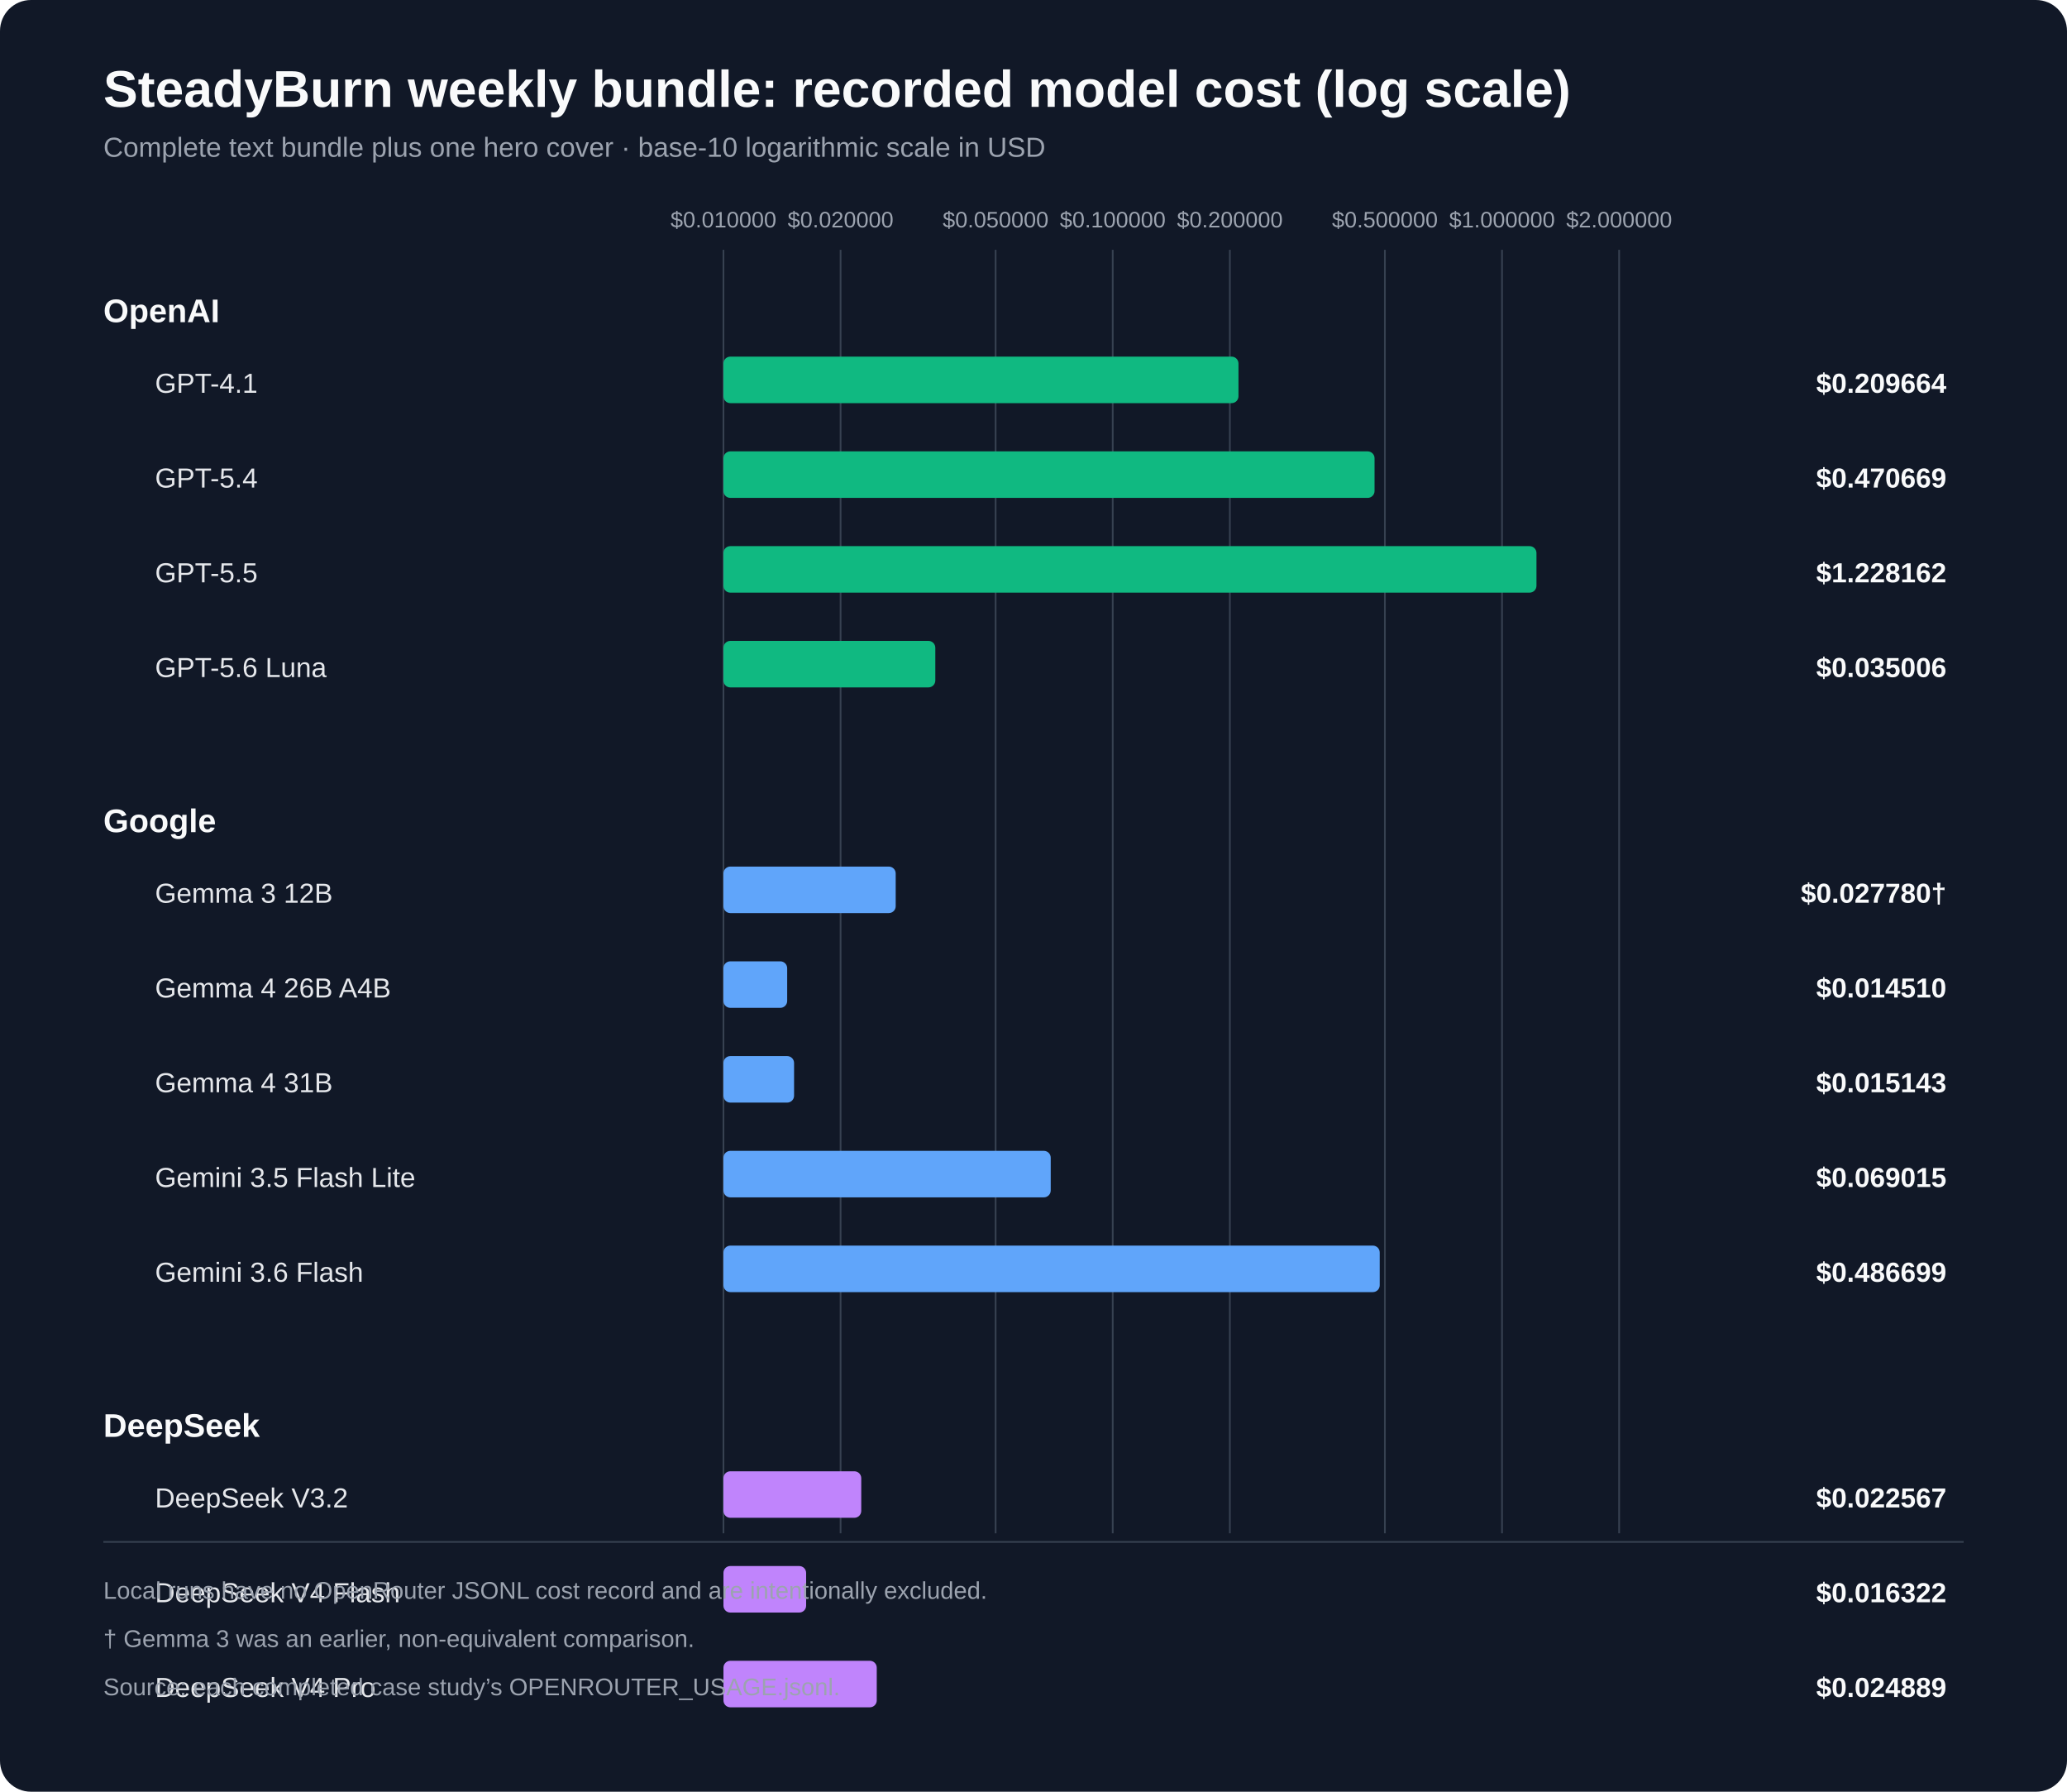
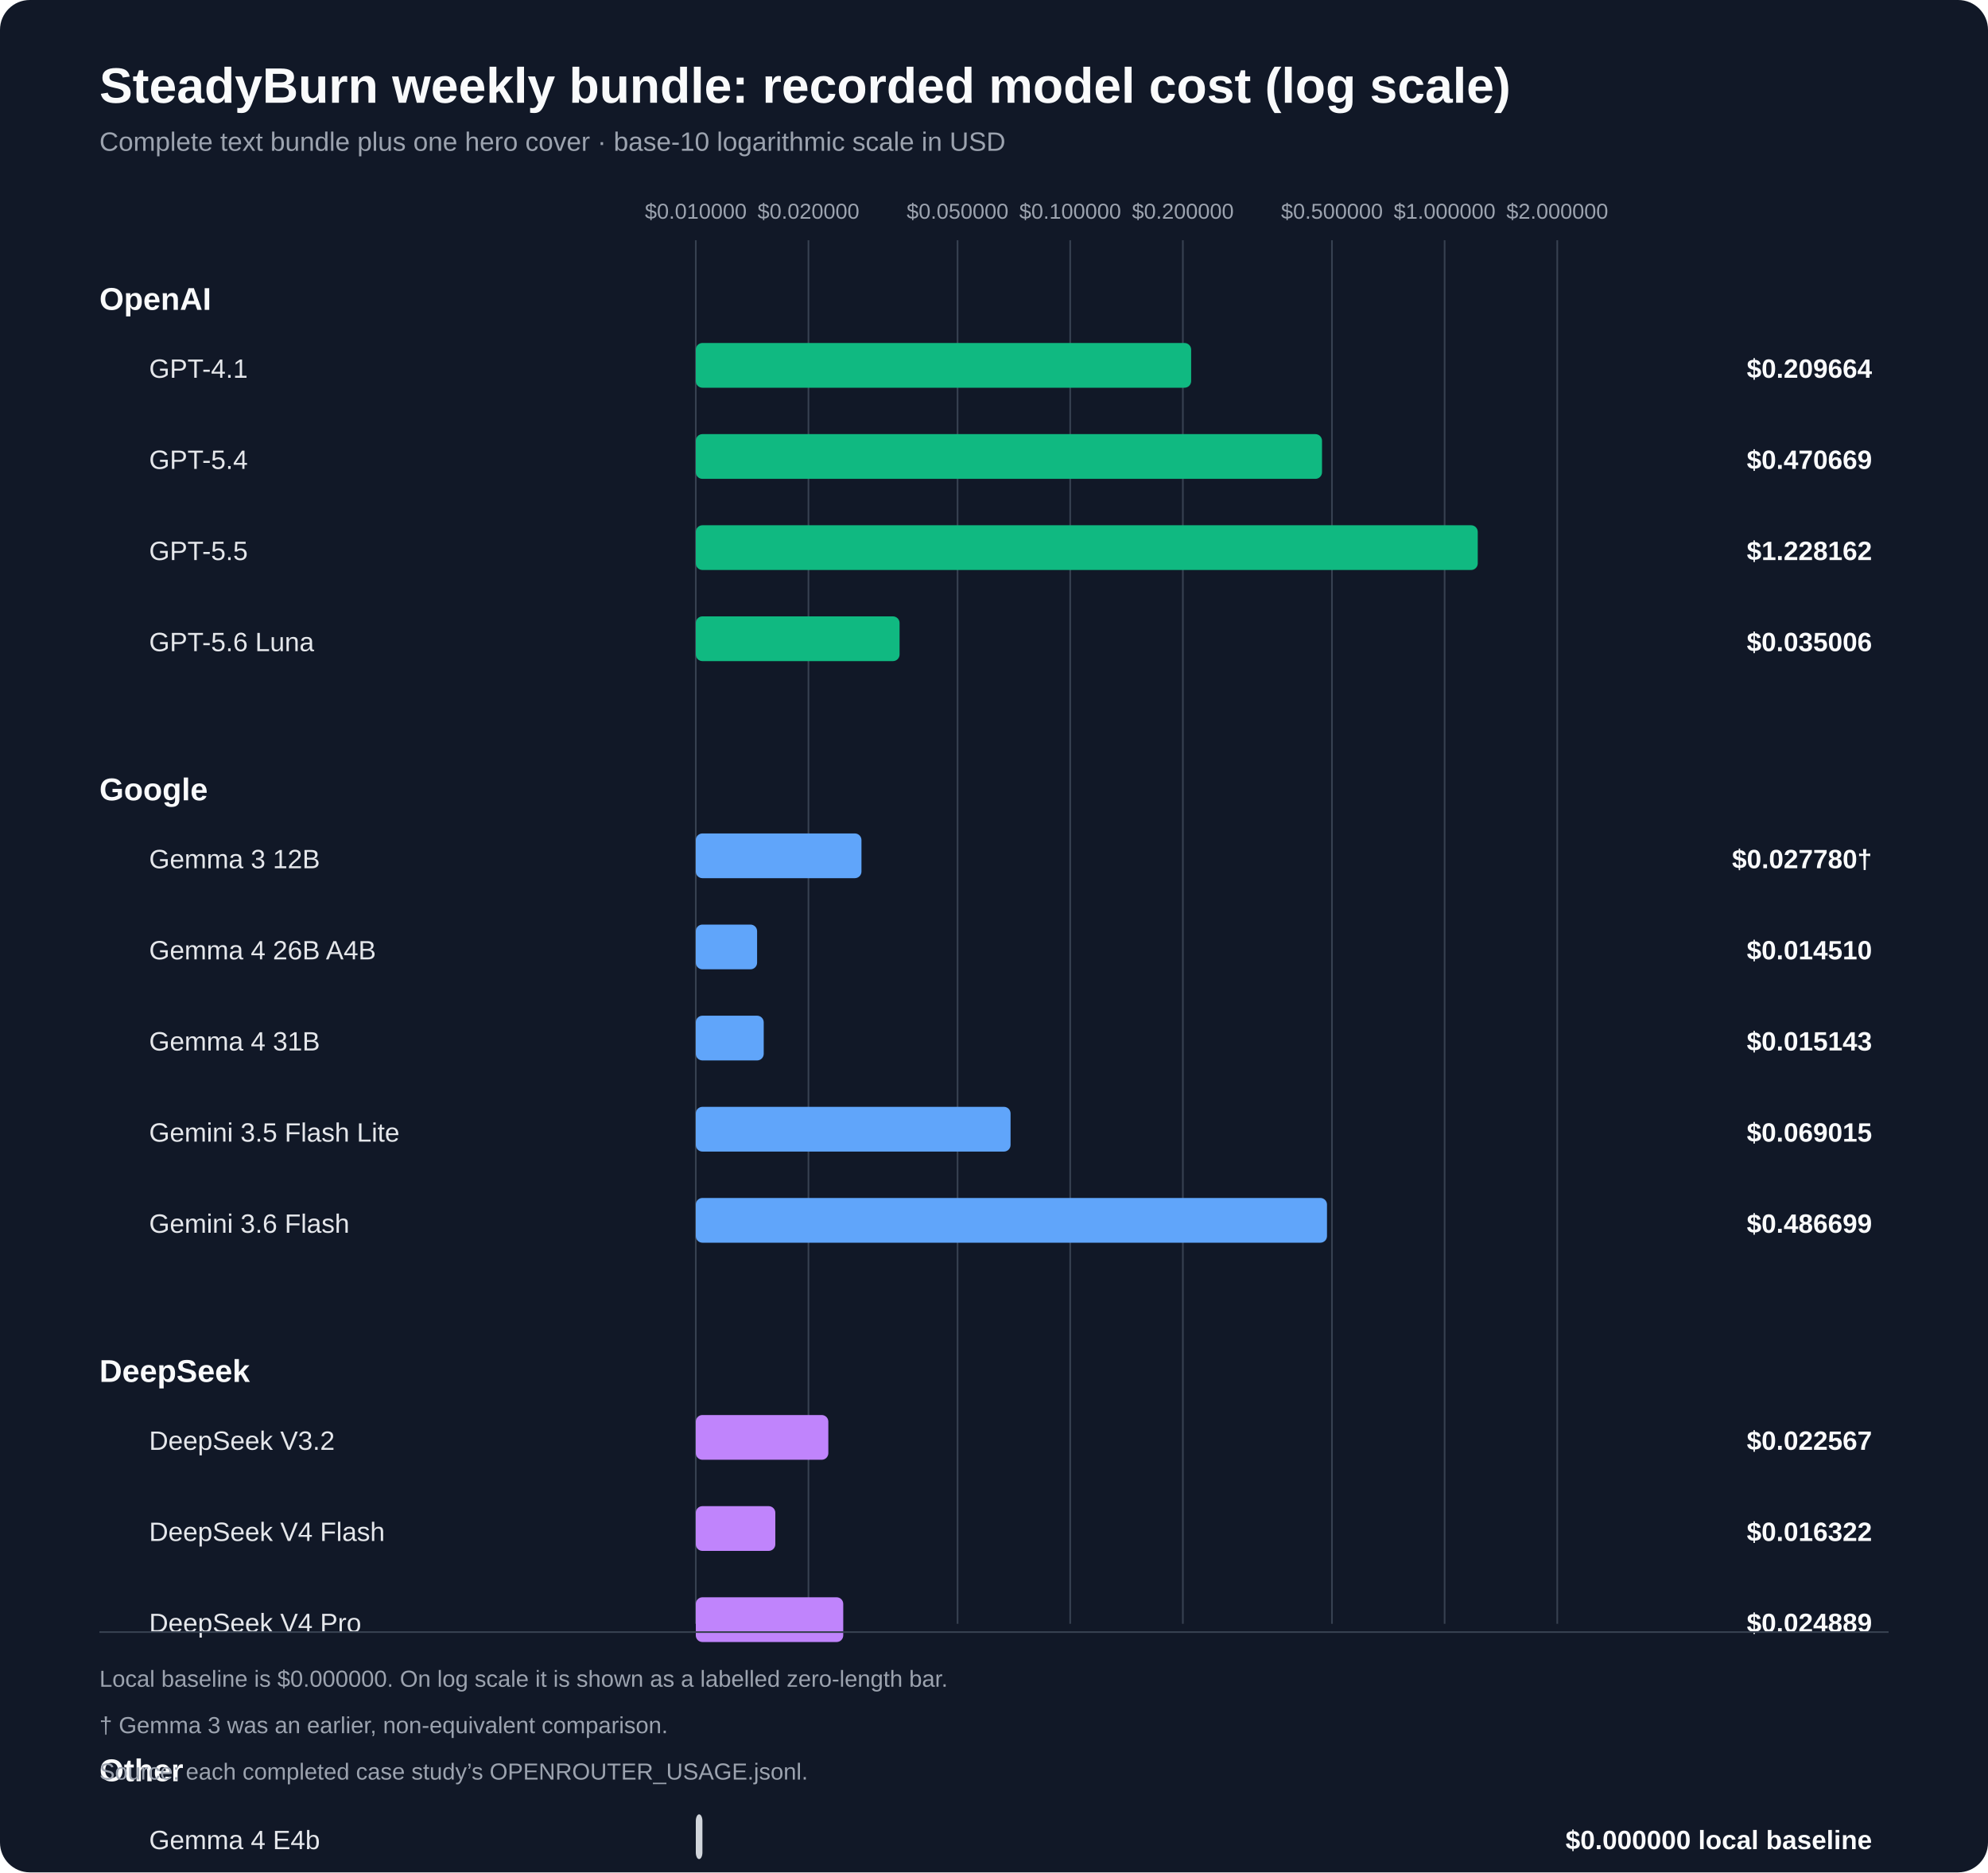
- <svg xmlns="http://www.w3.org/2000/svg" width="1200" height="1040" viewBox="0 0 1200 1040" role="img" aria-labelledby="title description">
+ <svg xmlns="http://www.w3.org/2000/svg" width="1200" height="1130" viewBox="0 0 1200 1130" role="img" aria-labelledby="title description">
  <style>.bg{fill:#111827}.title{fill:#f9fafb;font:700 30px Arial,sans-serif}.subtitle,.axis,.note{fill:#9ca3af;font:16px Arial,sans-serif}.group{fill:#f9fafb;font:700 19px Arial,sans-serif}.label{fill:#e5e7eb;font:16px Arial,sans-serif}.value{fill:#f9fafb;font:700 16px Arial,sans-serif;text-anchor:end}.axis{font-size:13px;text-anchor:middle}.note{font-size:14px}.grid{stroke:#374151;stroke-width:1}</style>
-   <rect class="bg" width="1200" height="1040" rx="18" />
+   <rect class="bg" width="1200" height="1130" rx="18" />
  <text class="title" x="60" y="62">SteadyBurn weekly bundle: recorded model cost (log scale)</text>
  <text class="subtitle" x="60" y="91">Complete text bundle plus one hero cover · base-10 logarithmic scale in USD</text>
-   <line class="grid" x1="420" y1="145" x2="420" y2="890" />
+   <line class="grid" x1="420" y1="145" x2="420" y2="980" />
  <text class="axis" x="420" y="132">$0.010000</text>
-   <line class="grid" x1="488" y1="145" x2="488" y2="890" />
+   <line class="grid" x1="488" y1="145" x2="488" y2="980" />
  <text class="axis" x="488" y="132">$0.020000</text>
-   <line class="grid" x1="578" y1="145" x2="578" y2="890" />
+   <line class="grid" x1="578" y1="145" x2="578" y2="980" />
  <text class="axis" x="578" y="132">$0.050000</text>
-   <line class="grid" x1="646" y1="145" x2="646" y2="890" />
+   <line class="grid" x1="646" y1="145" x2="646" y2="980" />
  <text class="axis" x="646" y="132">$0.100000</text>
-   <line class="grid" x1="714" y1="145" x2="714" y2="890" />
+   <line class="grid" x1="714" y1="145" x2="714" y2="980" />
  <text class="axis" x="714" y="132">$0.200000</text>
-   <line class="grid" x1="804" y1="145" x2="804" y2="890" />
+   <line class="grid" x1="804" y1="145" x2="804" y2="980" />
  <text class="axis" x="804" y="132">$0.500000</text>
-   <line class="grid" x1="872" y1="145" x2="872" y2="890" />
+   <line class="grid" x1="872" y1="145" x2="872" y2="980" />
  <text class="axis" x="872" y="132">$1.000000</text>
-   <line class="grid" x1="940" y1="145" x2="940" y2="890" />
+   <line class="grid" x1="940" y1="145" x2="940" y2="980" />
  <text class="axis" x="940" y="132">$2.000000</text>
  <text class="group" x="60" y="187">OpenAI</text>
  <text class="label" x="90" y="228">GPT-4.1</text>
  <rect fill="#10b981" x="420" y="207" width="299" height="27" rx="4" />
  <text class="value" x="1130" y="228">$0.209664</text>
  <text class="label" x="90" y="283">GPT-5.4</text>
  <rect fill="#10b981" x="420" y="262" width="378" height="27" rx="4" />
  <text class="value" x="1130" y="283">$0.470669</text>
  <text class="label" x="90" y="338">GPT-5.5</text>
  <rect fill="#10b981" x="420" y="317" width="472" height="27" rx="4" />
  <text class="value" x="1130" y="338">$1.228162</text>
  <text class="label" x="90" y="393">GPT-5.6 Luna</text>
  <rect fill="#10b981" x="420" y="372" width="123" height="27" rx="4" />
  <text class="value" x="1130" y="393">$0.035006</text>
  <text class="group" x="60" y="483">Google</text>
  <text class="label" x="90" y="524">Gemma 3 12B</text>
  <rect fill="#60a5fa" x="420" y="503" width="100" height="27" rx="4" />
  <text class="value" x="1130" y="524">$0.027780†</text>
  <text class="label" x="90" y="579">Gemma 4 26B A4B</text>
  <rect fill="#60a5fa" x="420" y="558" width="37" height="27" rx="4" />
  <text class="value" x="1130" y="579">$0.014510</text>
  <text class="label" x="90" y="634">Gemma 4 31B</text>
  <rect fill="#60a5fa" x="420" y="613" width="41" height="27" rx="4" />
  <text class="value" x="1130" y="634">$0.015143</text>
  <text class="label" x="90" y="689">Gemini 3.5 Flash Lite</text>
  <rect fill="#60a5fa" x="420" y="668" width="190" height="27" rx="4" />
  <text class="value" x="1130" y="689">$0.069015</text>
  <text class="label" x="90" y="744">Gemini 3.6 Flash</text>
  <rect fill="#60a5fa" x="420" y="723" width="381" height="27" rx="4" />
  <text class="value" x="1130" y="744">$0.486699</text>
  <text class="group" x="60" y="834">DeepSeek</text>
  <text class="label" x="90" y="875">DeepSeek V3.2</text>
  <rect fill="#c084fc" x="420" y="854" width="80" height="27" rx="4" />
  <text class="value" x="1130" y="875">$0.022567</text>
  <text class="label" x="90" y="930">DeepSeek V4 Flash</text>
  <rect fill="#c084fc" x="420" y="909" width="48" height="27" rx="4" />
  <text class="value" x="1130" y="930">$0.016322</text>
  <text class="label" x="90" y="985">DeepSeek V4 Pro</text>
  <rect fill="#c084fc" x="420" y="964" width="89" height="27" rx="4" />
  <text class="value" x="1130" y="985">$0.024889</text>
-   <line class="grid" x1="60" y1="895" x2="1140" y2="895" />
-   <text class="note" x="60" y="928">Local runs have no OpenRouter JSONL cost record and are intentionally excluded.</text>
-   <text class="note" x="60" y="956">† Gemma 3 was an earlier, non-equivalent comparison.</text>
-   <text class="note" x="60" y="984">Source: each completed case study’s OPENROUTER_USAGE.jsonl.</text>
+   <text class="group" x="60" y="1075">Other</text>
+   <text class="label" x="90" y="1116">Gemma 4 E4b</text>
+   <rect fill="#d1d5db" x="420" y="1095" width="4" height="27" rx="4" />
+   <text class="value" x="1130" y="1116">$0.000000 local baseline</text>
+   <line class="grid" x1="60" y1="985" x2="1140" y2="985" />
+   <text class="note" x="60" y="1018">Local baseline is $0.000000. On log scale it is shown as a labelled zero-length bar.</text>
+   <text class="note" x="60" y="1046">† Gemma 3 was an earlier, non-equivalent comparison.</text>
+   <text class="note" x="60" y="1074">Source: each completed case study’s OPENROUTER_USAGE.jsonl.</text>
</svg>
